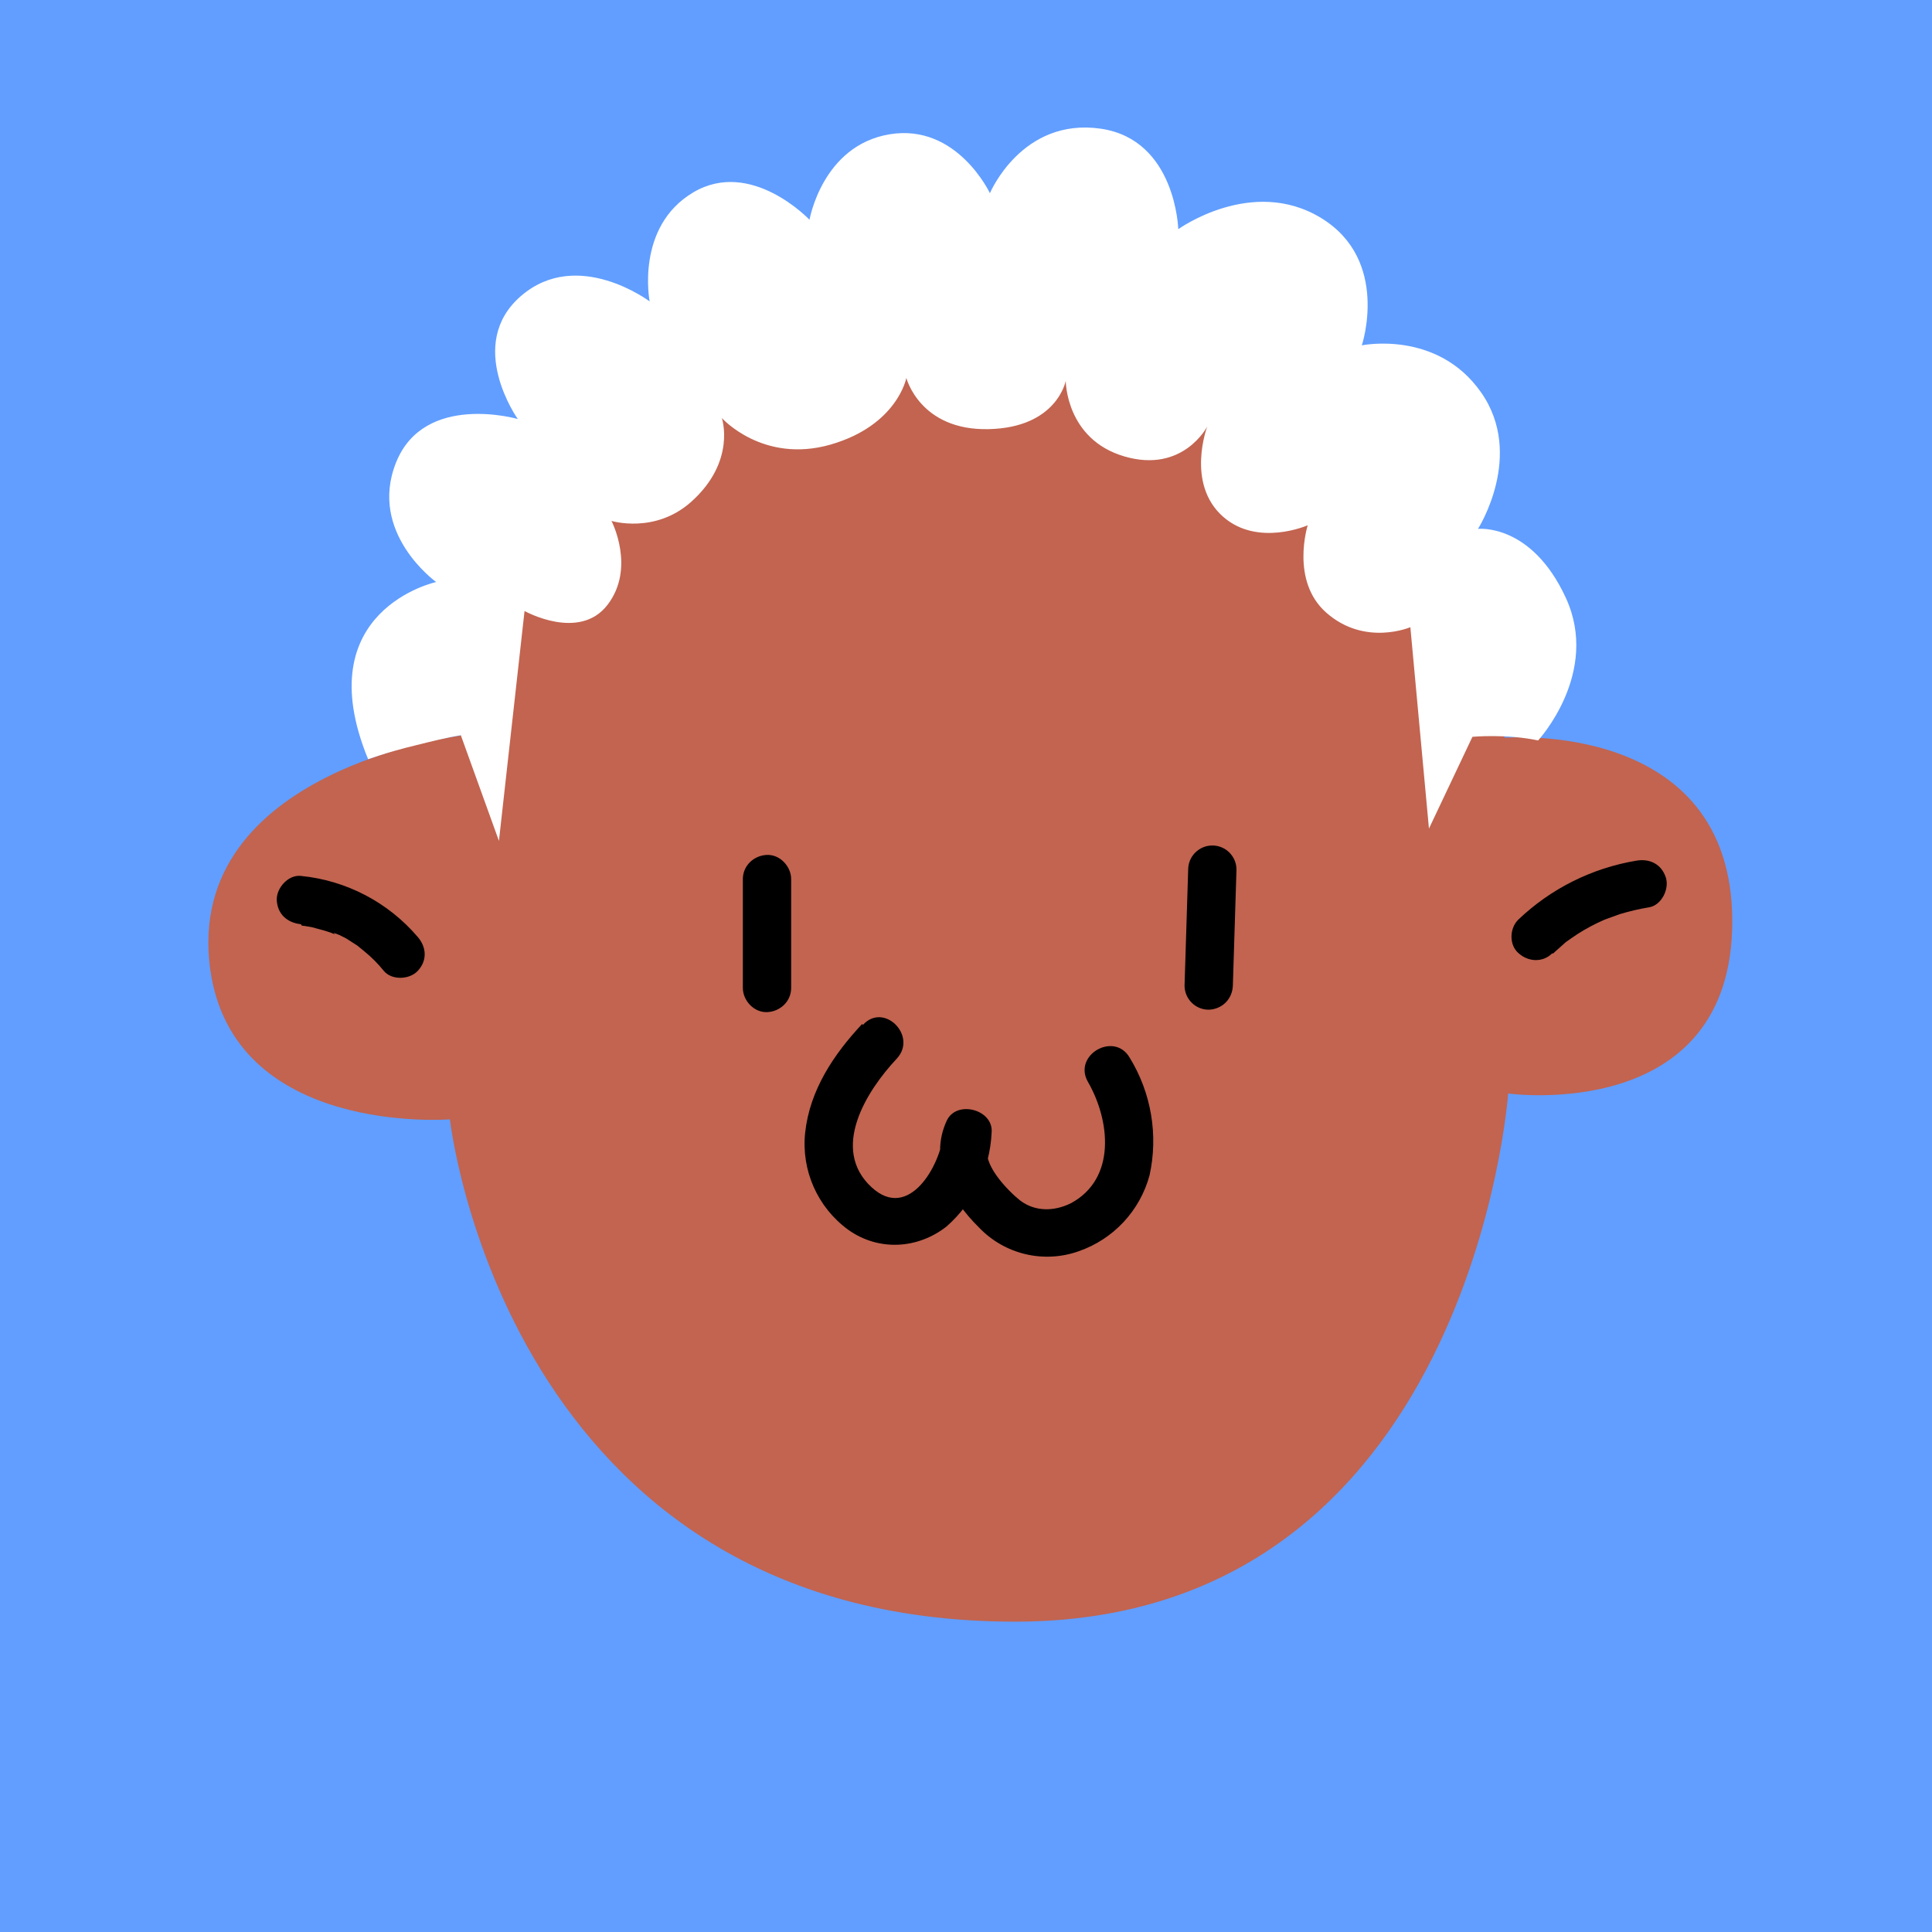
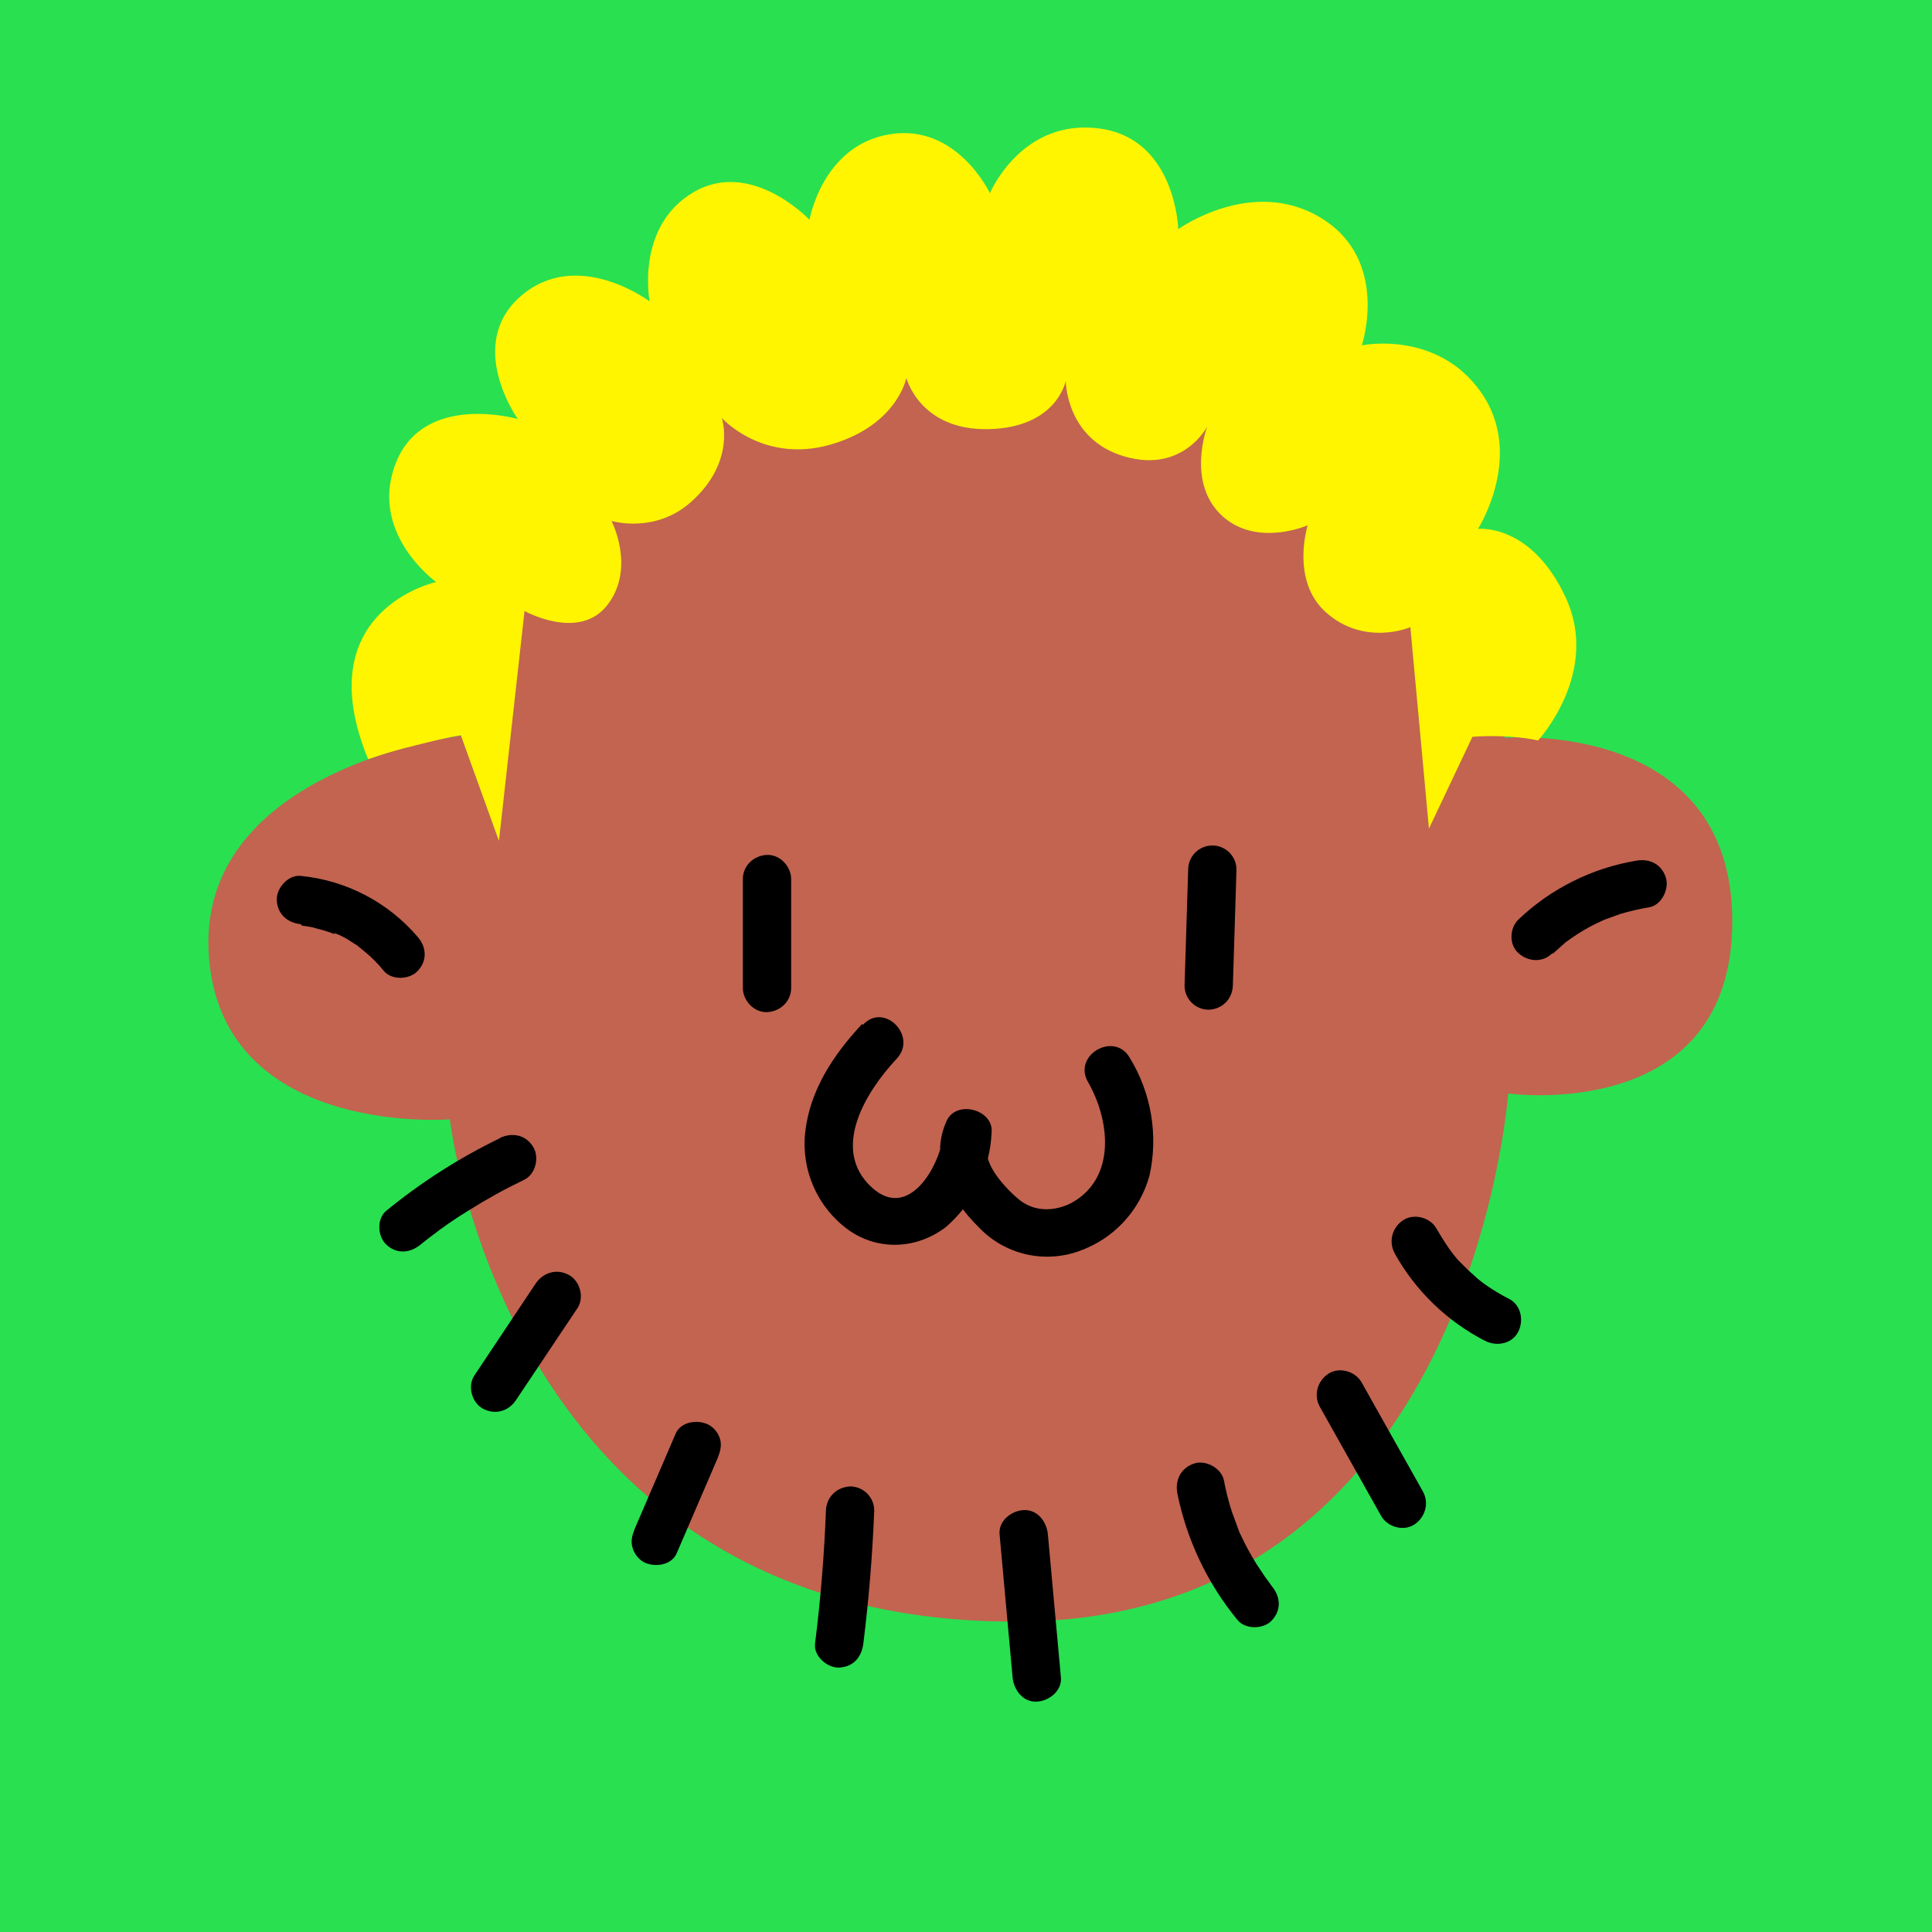
<svg xmlns="http://www.w3.org/2000/svg" viewBox="0 0 80 80" fill="none" shape-rendering="auto">
  <mask id="viewboxMask">
    <rect width="80" height="80" rx="0" ry="0" x="0" y="0" fill="#fff" />
  </mask>
  <g mask="url(#viewboxMask)">
-     <rect fill="#619eff" width="80" height="80" x="0" y="0" />
+     <rect fill="#29e051" width="80" height="80" x="0" y="0" />
    <path d="M19.07 30.47s1.57-20.23 21.59-20.23S62.3 30.55 62.3 30.55s9.43-.8 9.43 7.6c0 8.42-9.28 7.13-9.28 7.13S60.9 67.15 42.03 67.15c-21.11 0-23.4-20.8-23.4-20.8s-9 .72-9.93-6.25c-1.08-8.2 10.37-9.64 10.37-9.64" fill="#c26450" />
    <path d="m64.3 39.49.46-.41.1-.09c.12-.1-.13.1-.02.02l.24-.17q.5-.35 1.06-.62l.26-.12.05-.02.05-.02.58-.21q.6-.18 1.2-.28c.52-.08.85-.76.7-1.23-.18-.56-.67-.8-1.23-.7a9.3 9.3 0 0 0-4.87 2.43c-.38.36-.4 1.06 0 1.4.4.36 1 .4 1.4 0zm-51.8-1.16.14.01c-.27-.02-.11-.01-.04 0l.3.05.52.14.28.09.12.05c.02 0 .22.09.06.02-.14-.1 0-.04.03-.03l.15.06.26.13.47.3.27.22q.47.38.83.83c.33.4 1.07.37 1.41 0 .4-.43.36-.98 0-1.4a7.3 7.3 0 0 0-4.84-2.53c-.52-.06-1.02.5-1 1 .03.59.44.94 1 1m18.3-1.9v4.54c0 .52.46 1.02 1 1s1-.44 1-1V36.4c0-.52-.46-1.02-1-1s-1 .44-1 1M49.2 36l-.15 4.81a1 1 0 0 0 1 1c.56-.02.98-.44 1-1l.15-4.8a1 1 0 0 0-1-1 1 1 0 0 0-1 1" fill="black" />
+     <path d="M20.7 47.13a24 24 0 0 0-4.7 3c-.41.33-.37 1.07 0 1.41.43.4.98.35 1.41 0l.25-.2.13-.1q-.12.1 0 0a17 17 0 0 1 1.62-1.12q1.11-.7 2.3-1.27c.47-.23.64-.94.36-1.37-.3-.49-.86-.6-1.37-.36zm1.48 6.02-2.54 3.81c-.29.44-.1 1.13.36 1.37.5.27 1.06.11 1.37-.36l2.54-3.8c.3-.45.1-1.14-.36-1.38-.5-.27-1.06-.1-1.37.36m5.8 6.21-1.7 3.95c-.1.26-.17.5-.09.77.06.23.24.48.46.6.43.23 1.15.15 1.37-.36l1.7-3.95c.1-.26.17-.5.1-.77a1 1 0 0 0-.47-.6c-.43-.23-1.15-.15-1.37.36m6.22 3.19a63 63 0 0 1-.45 5.5c-.07.52.5 1.02 1 1 .6-.03.93-.44 1-1q.34-2.74.45-5.5a1 1 0 0 0-1-1c-.56.03-.98.44-1 1m7.19.98.54 5.93c.05.52.43 1.03 1 1 .5-.02 1.05-.44 1-1l-.54-5.93c-.05-.52-.43-1.03-1-1-.5.02-1.05.44-1 1m7.36-1.7a12 12 0 0 0 2.5 5.26c.34.4 1.1.37 1.42 0 .4-.43.35-.98 0-1.4l-.1-.14q.11.15 0 0l-.19-.26-.36-.54a11 11 0 0 1-.62-1.14q-.08-.15-.13-.3l-.05-.14-.22-.6q-.2-.63-.32-1.27c-.1-.5-.74-.86-1.23-.7-.55.18-.8.68-.7 1.23m5.9-3.58 2.54 4.52c.26.46.92.65 1.37.36s.63-.88.36-1.37l-2.54-4.52c-.26-.46-.92-.65-1.37-.36s-.63.88-.36 1.37m3.1-6.35a9 9 0 0 0 3.74 3.62c.47.24 1.1.14 1.37-.36.24-.46.14-1.1-.36-1.37a8 8 0 0 1-1-.6l-.23-.17c.27.2 0 0-.07-.06l-.44-.4-.4-.4-.18-.22c-.05-.07-.24-.34-.06-.07q-.34-.48-.64-1c-.25-.45-.92-.64-1.37-.35s-.63.88-.36 1.37" fill="black" />
    <path d="M35.7 42.4c-1.18 1.26-2.17 2.74-2.36 4.5a4.4 4.4 0 0 0 1.78 4.02c1.26.9 2.88.8 4.07-.13a5.5 5.5 0 0 0 1.87-3.88c.1-.97-1.46-1.38-1.86-.5-.75 1.63.16 3.26 1.34 4.42a3.9 3.9 0 0 0 4.13.98 4.6 4.6 0 0 0 2.93-3.14 6.6 6.6 0 0 0-.82-4.87c-.64-1.11-2.37-.11-1.73 1 .92 1.6 1.18 4-.7 5.02-.7.35-1.5.36-2.12-.12-.49-.39-1.63-1.55-1.3-2.26l-1.86-.5c-.14 1.34-1.44 3.63-2.97 2.23-1.74-1.59-.22-4 1.03-5.33.88-.94-.53-2.36-1.4-1.4z" fill="black" />
-     <path d="m19.08 30.44 1.58 4.38 1.06-9.52s2.27 1.27 3.44-.26.16-3.47.16-3.47 1.8.55 3.3-.79c1.88-1.68 1.27-3.47 1.27-3.47s1.7 1.9 4.5 1.1c2.77-.8 3.14-2.76 3.14-2.76s.56 2.18 3.4 2.12 3.2-2 3.2-2 0 2.42 2.43 3.13 3.43-1.24 3.43-1.24-.9 2.37.66 3.74c1.44 1.26 3.5.35 3.5.35s-.73 2.3.77 3.62c1.6 1.41 3.48.6 3.48.6l.77 8.34 1.8-3.8s1.4-.13 2.72.15c0 0 2.58-2.79 1.15-5.9S61.2 21.9 61.2 21.9s1.95-3.05.13-5.65-4.94-1.95-4.94-1.95 1.18-3.52-1.68-5.27-5.92.46-5.92.46-.1-3.7-3.2-4.16C42.31 4.85 40.99 8 40.99 8s-1.36-2.9-4.15-2.44-3.32 3.54-3.32 3.54-2.42-2.56-4.82-1.13-1.8 4.51-1.8 4.51-2.98-2.24-5.32-.23-.14 5.1-.14 5.1-3.87-1.12-5.04 1.8 1.66 4.95 1.66 4.95-5.35 1.16-2.82 7.33c0 .03.6-.24 2.02-.58 1.42-.36 1.8-.4 1.8-.4z" fill="#ffffff" />
+     <path d="m19.08 30.44 1.58 4.38 1.06-9.52s2.27 1.27 3.44-.26.16-3.47.16-3.47 1.8.55 3.3-.79c1.88-1.68 1.27-3.47 1.27-3.47s1.7 1.9 4.5 1.1c2.77-.8 3.14-2.76 3.14-2.76s.56 2.18 3.4 2.12 3.2-2 3.2-2 0 2.42 2.43 3.13 3.43-1.24 3.43-1.24-.9 2.37.66 3.74c1.44 1.26 3.5.35 3.5.35s-.73 2.3.77 3.62c1.6 1.41 3.48.6 3.48.6l.77 8.34 1.8-3.8s1.4-.13 2.72.15c0 0 2.58-2.79 1.15-5.9S61.2 21.9 61.2 21.9s1.95-3.05.13-5.65-4.94-1.95-4.94-1.95 1.18-3.52-1.68-5.27-5.92.46-5.92.46-.1-3.7-3.2-4.16C42.31 4.85 40.99 8 40.99 8s-1.36-2.9-4.15-2.44-3.32 3.54-3.32 3.54-2.42-2.56-4.82-1.13-1.8 4.51-1.8 4.51-2.98-2.24-5.32-.23-.14 5.1-.14 5.1-3.87-1.12-5.04 1.8 1.66 4.95 1.66 4.95-5.35 1.16-2.82 7.33c0 .03.6-.24 2.02-.58 1.42-.36 1.8-.4 1.8-.4z" fill="#fff500" />
  </g>
</svg>
